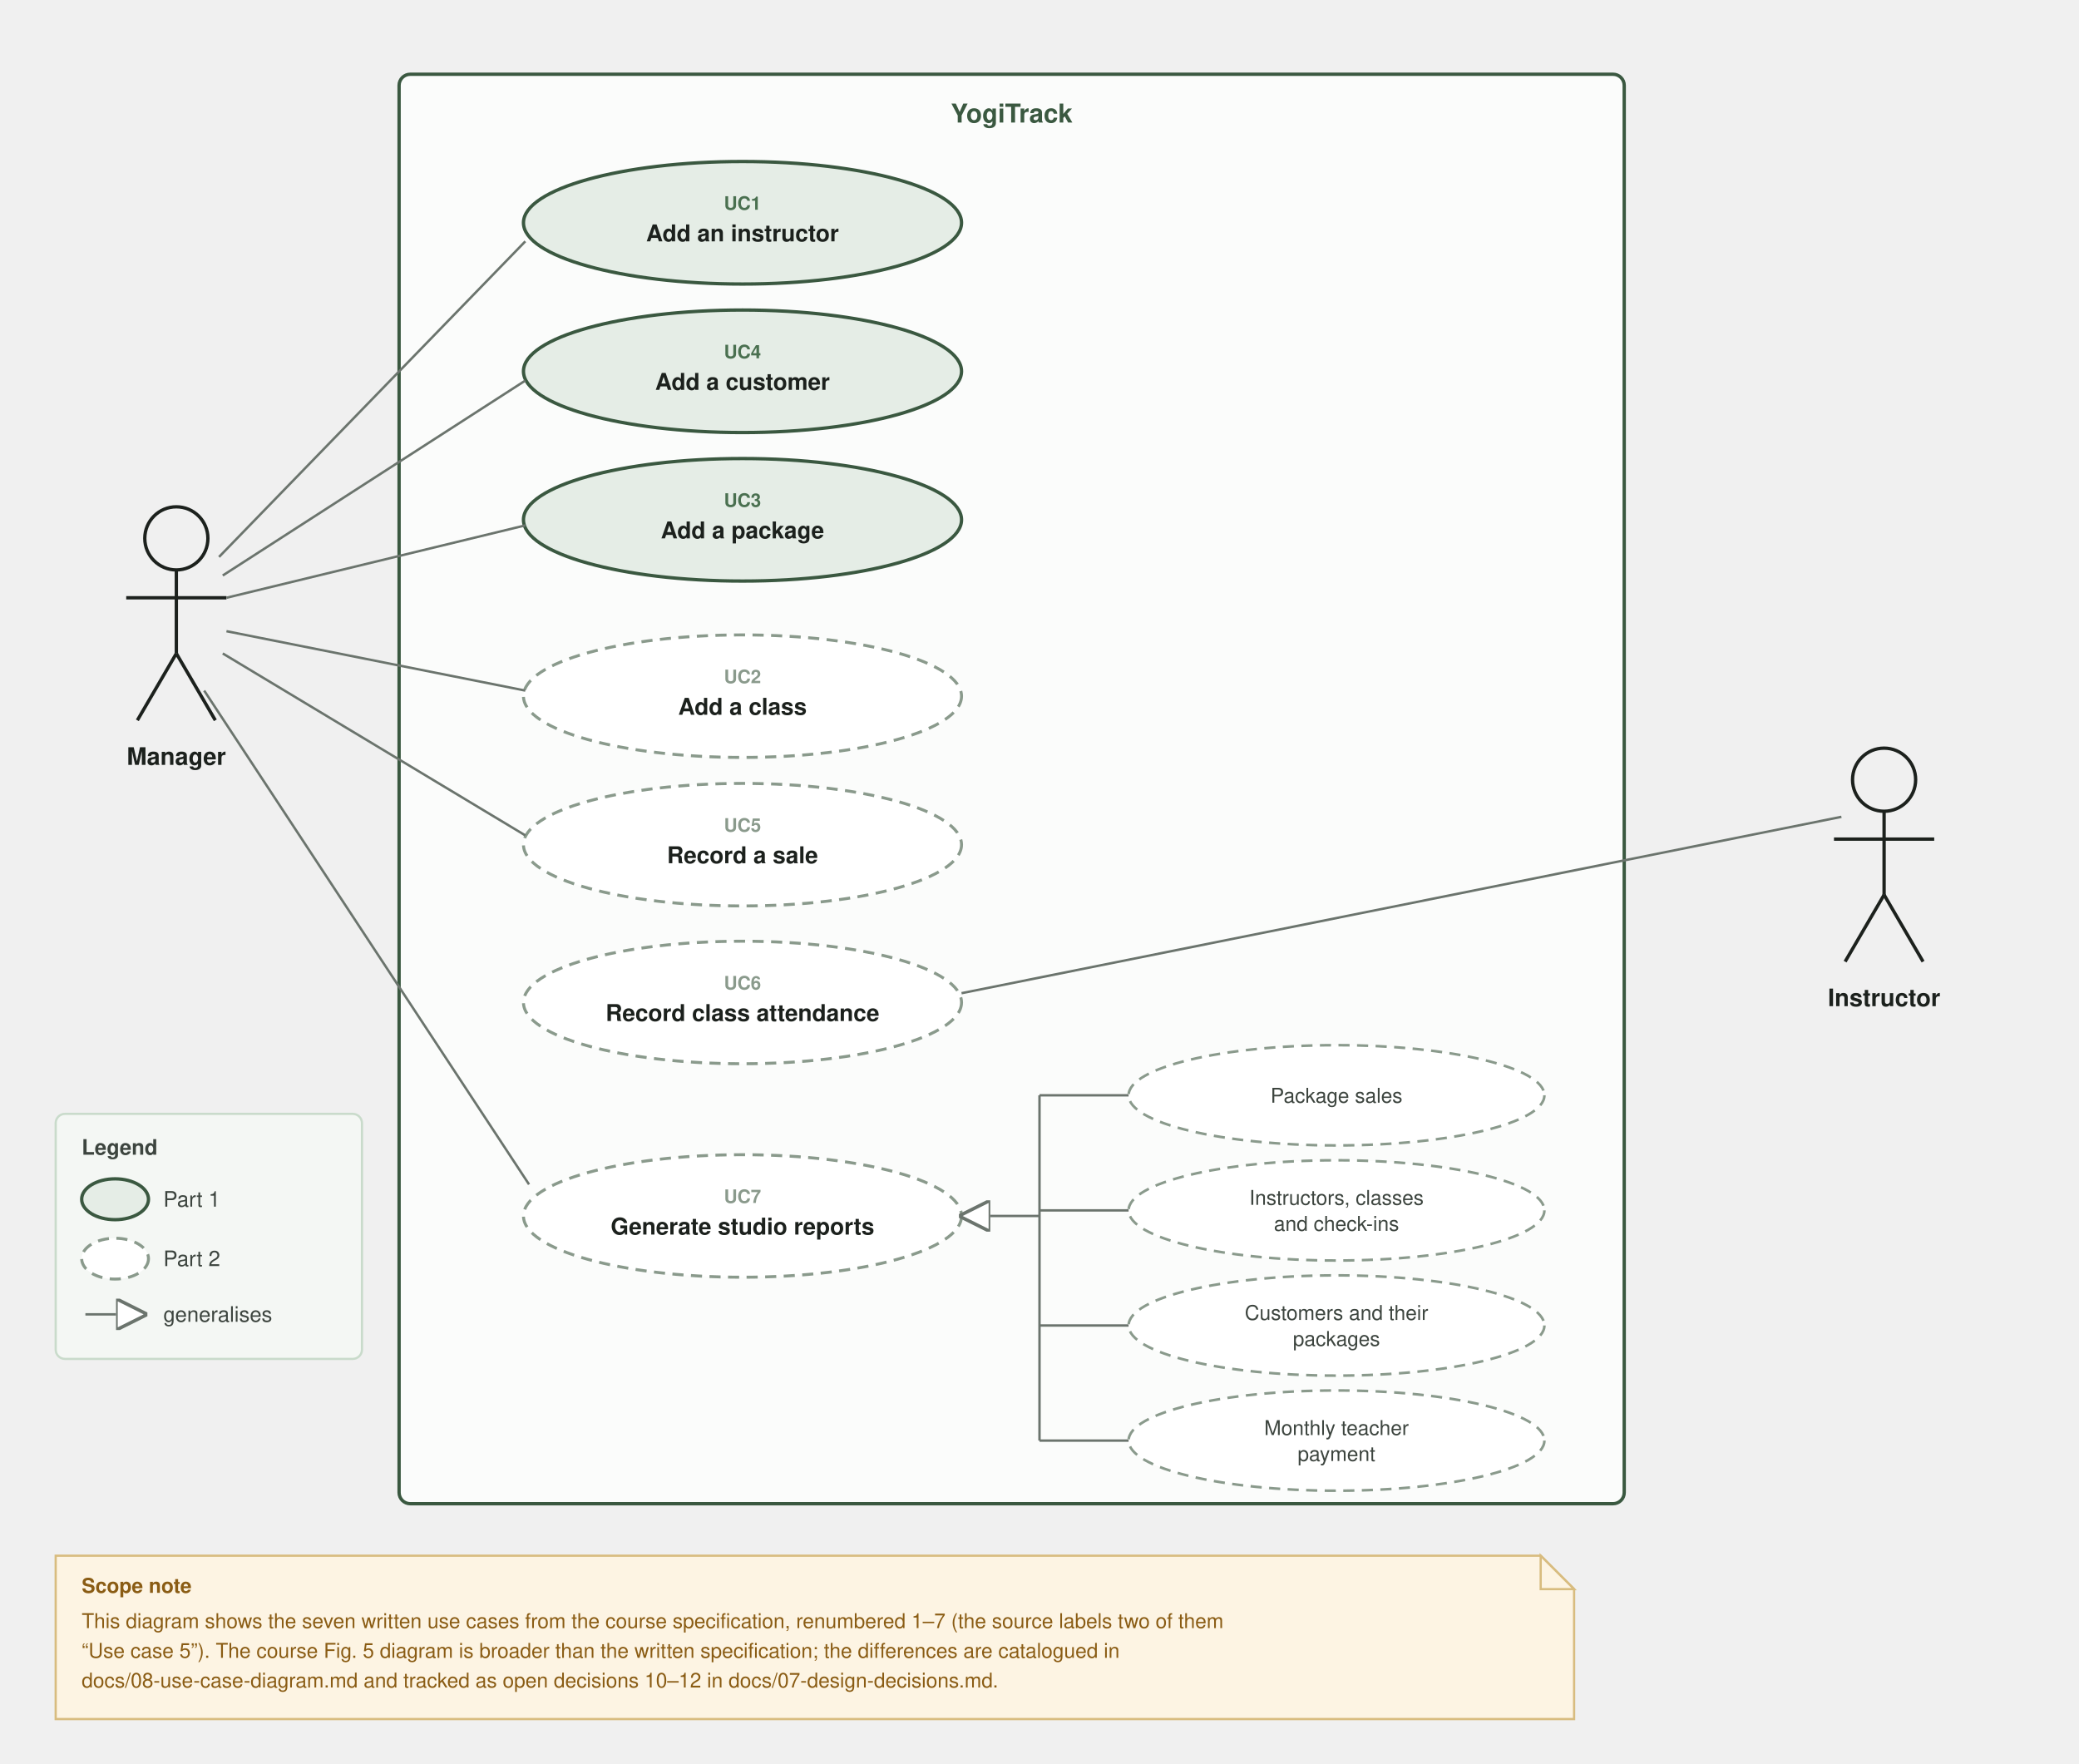
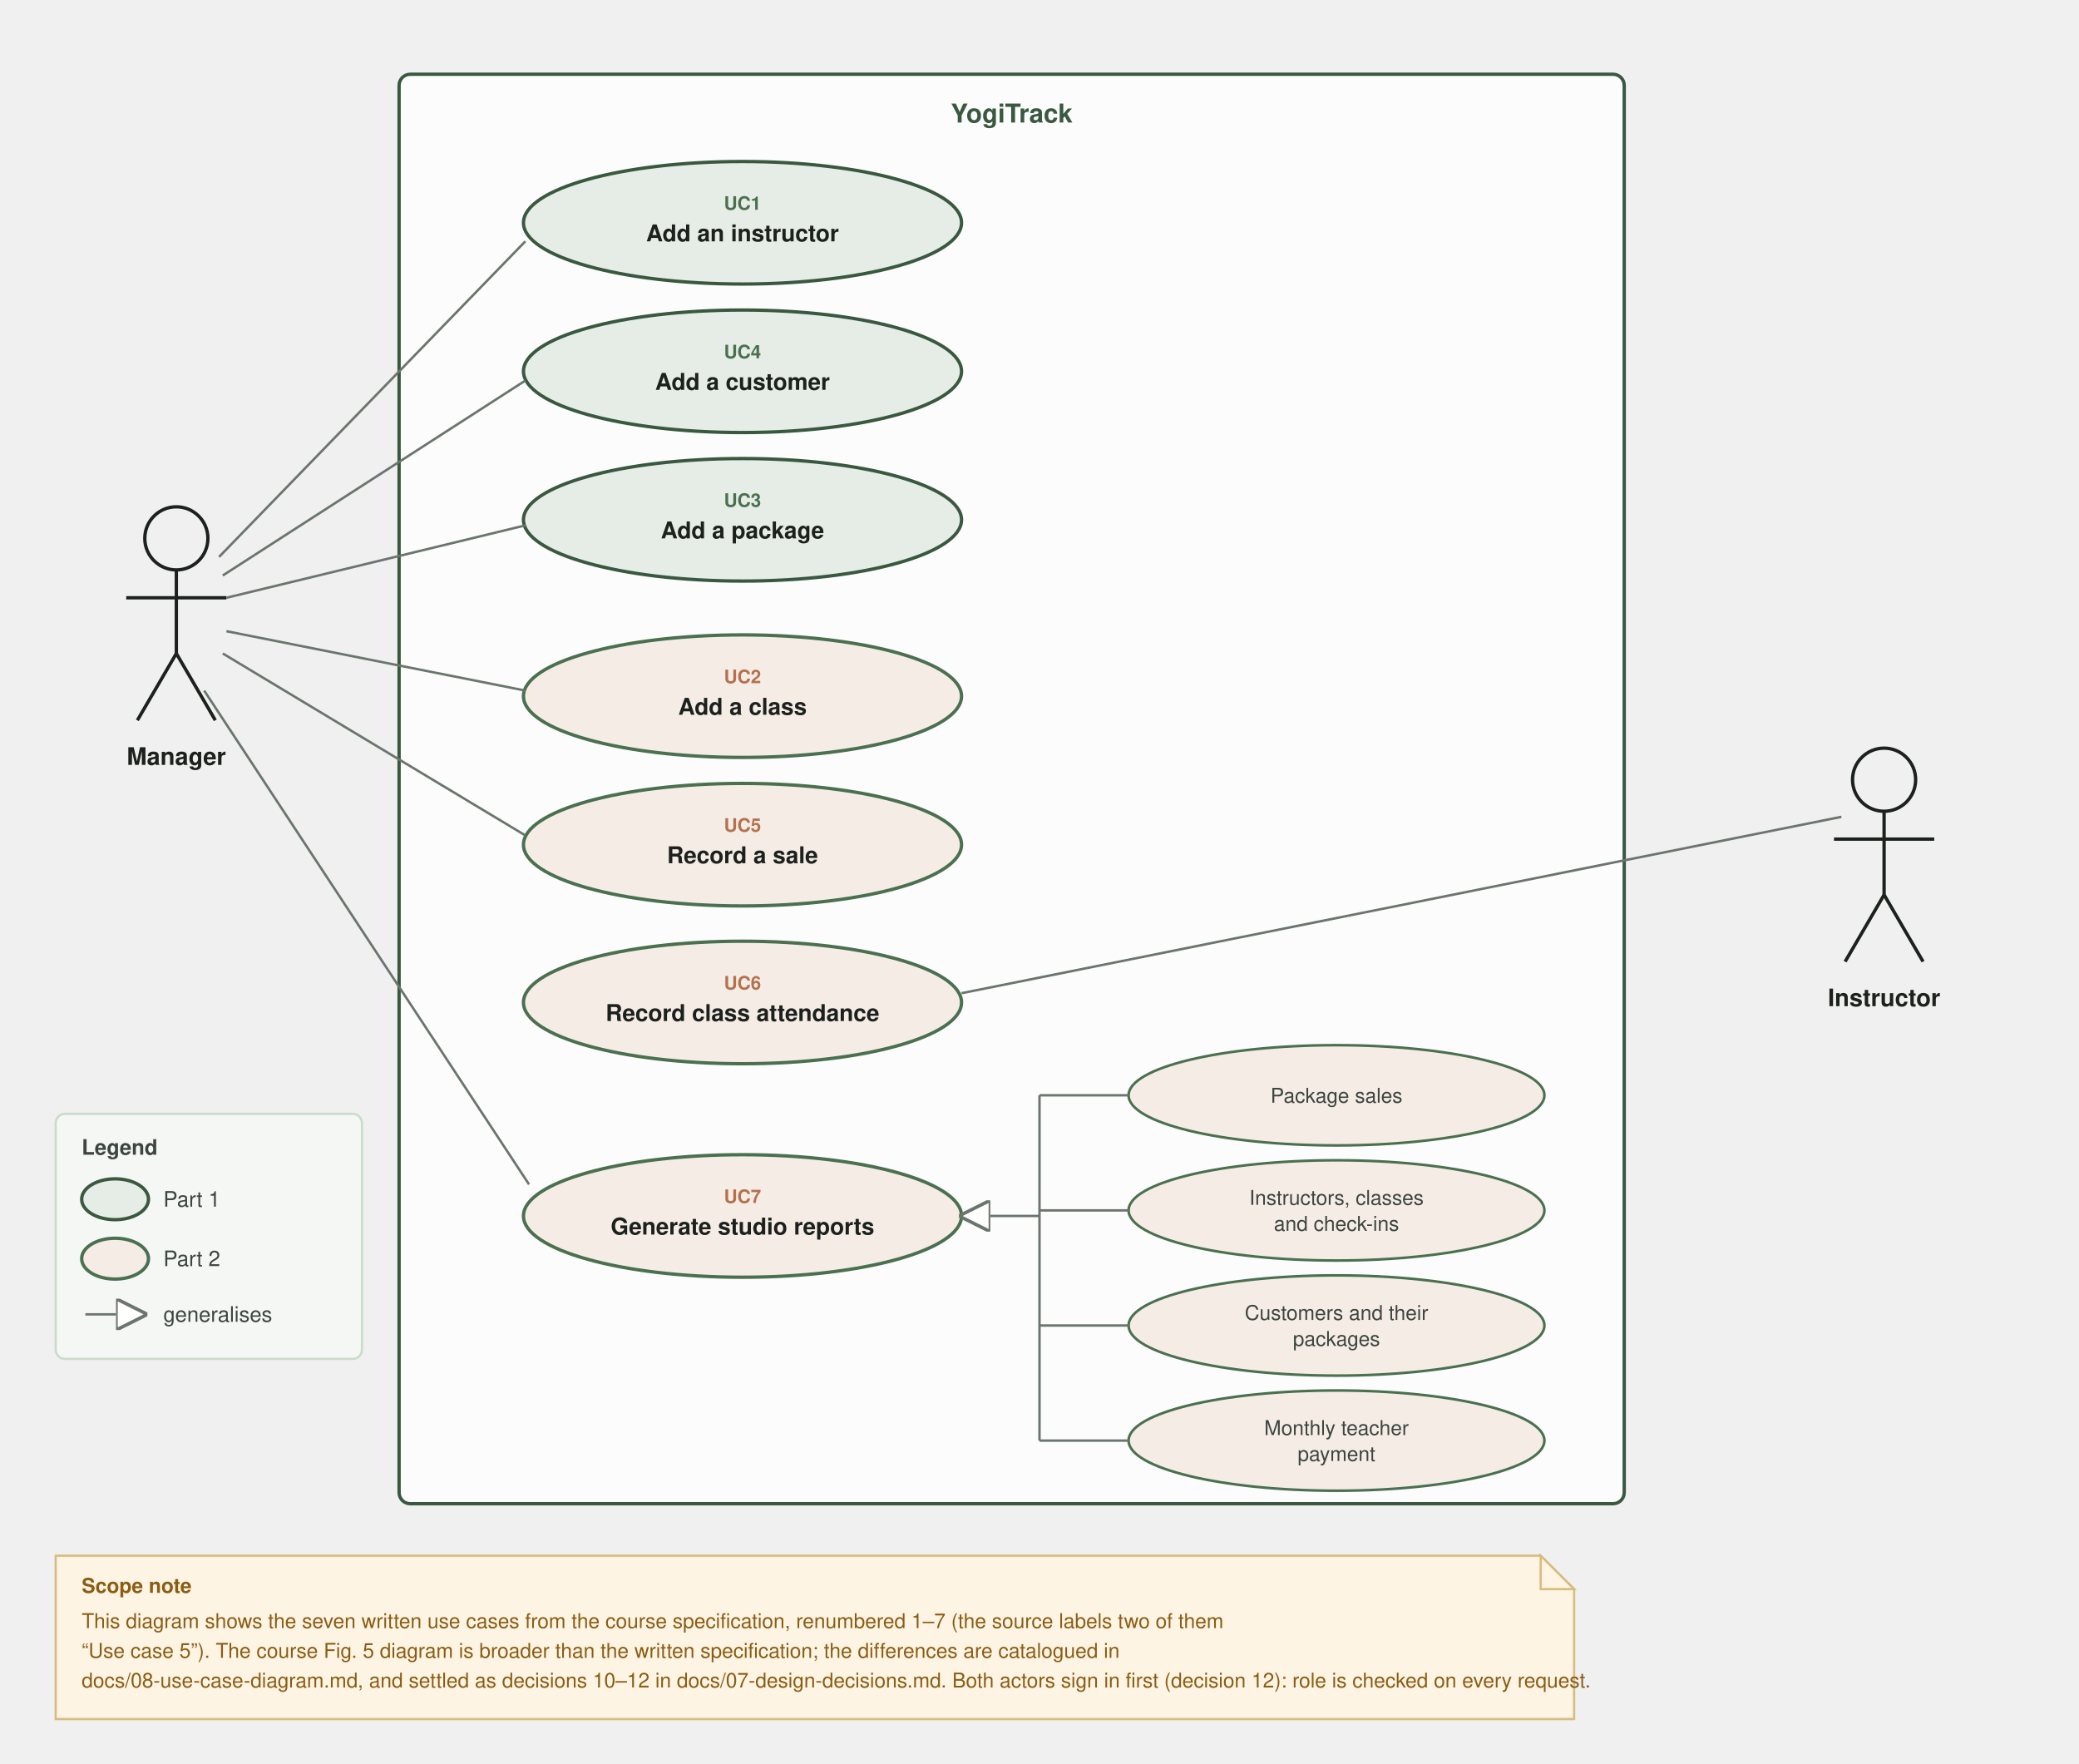
<svg xmlns="http://www.w3.org/2000/svg" viewBox="0 0 1120 950" width="1120" height="950" font-family="Helvetica, Arial, sans-serif">
  <defs>
    <marker id="gen" viewBox="0 0 12 12" refX="11" refY="6" markerWidth="13" markerHeight="13" orient="auto-start-reverse">
      <path d="M 0 0 L 12 6 L 0 12 z" fill="#ffffff" stroke="#6b746d" stroke-width="1.3" />
    </marker>
  </defs>
  <style>
    .bound     { fill:#fbfcfb; stroke:#3a5840; stroke-width:1.8; }
    .boundname { font-size:14px; font-weight:700; fill:#3a5840; text-anchor:middle; }
    .uc1       { fill:#e5ede6; stroke:#3a5840; stroke-width:1.8; }
-     .uc2       { fill:#ffffff; stroke:#8a9a8c; stroke-width:1.6; stroke-dasharray:6 4; }
-     .ucsub     { fill:#ffffff; stroke:#8a9a8c; stroke-width:1.4; stroke-dasharray:6 4; }
+     .uc2       { fill:#f6ece6; stroke:#4a7050; stroke-width:1.8; }
+     .ucsub     { fill:#f6ece6; stroke:#4a7050; stroke-width:1.4; }
    .uctxt     { font-size:12.5px; font-weight:600; fill:#1c211d; text-anchor:middle; }
    .ucid      { font-size:10px; font-weight:700; fill:#4a7050; text-anchor:middle; }
-     .ucid2     { font-size:10px; font-weight:700; fill:#8a9a8c; text-anchor:middle; }
+     .ucid2     { font-size:10px; font-weight:700; fill:#b4714d; text-anchor:middle; }
    .ucsubtxt  { font-size:11px; fill:#3d453f; text-anchor:middle; }
    .actor     { stroke:#1c211d; stroke-width:1.8; fill:none; }
    .actorname { font-size:13px; font-weight:700; fill:#1c211d; text-anchor:middle; }
    .assoc     { stroke:#6b746d; stroke-width:1.3; fill:none; }
    .genline   { stroke:#6b746d; stroke-width:1.3; fill:none; }
    .legend    { font-size:11.5px; fill:#3d453f; }
    .note      { font-size:11px; fill:#8a5c14; }
  </style>
  <rect class="bound" x="215" y="40" width="660" height="770" rx="6" />
  <text class="boundname" x="545" y="66">YogiTrack</text>
  <ellipse class="uc1" cx="400" cy="120" rx="118" ry="33" />
  <text class="ucid" x="400" y="113">UC1</text>
  <text class="uctxt" x="400" y="130">Add an instructor</text>
  <ellipse class="uc1" cx="400" cy="200" rx="118" ry="33" />
  <text class="ucid" x="400" y="193">UC4</text>
  <text class="uctxt" x="400" y="210">Add a customer</text>
  <ellipse class="uc1" cx="400" cy="280" rx="118" ry="33" />
  <text class="ucid" x="400" y="273">UC3</text>
  <text class="uctxt" x="400" y="290">Add a package</text>
  <ellipse class="uc2" cx="400" cy="375" rx="118" ry="33" />
  <text class="ucid2" x="400" y="368">UC2</text>
  <text class="uctxt" x="400" y="385">Add a class</text>
  <ellipse class="uc2" cx="400" cy="455" rx="118" ry="33" />
  <text class="ucid2" x="400" y="448">UC5</text>
  <text class="uctxt" x="400" y="465">Record a sale</text>
  <ellipse class="uc2" cx="400" cy="540" rx="118" ry="33" />
  <text class="ucid2" x="400" y="533">UC6</text>
  <text class="uctxt" x="400" y="550">Record class attendance</text>
  <ellipse class="uc2" cx="400" cy="655" rx="118" ry="33" />
  <text class="ucid2" x="400" y="648">UC7</text>
  <text class="uctxt" x="400" y="665">Generate studio reports</text>
  <ellipse class="ucsub" cx="720" cy="590" rx="112" ry="27" />
  <text class="ucsubtxt" x="720" y="594">Package sales</text>
  <ellipse class="ucsub" cx="720" cy="652" rx="112" ry="27" />
  <text class="ucsubtxt" x="720" y="649">Instructors, classes</text>
  <text class="ucsubtxt" x="720" y="663">and check-ins</text>
  <ellipse class="ucsub" cx="720" cy="714" rx="112" ry="27" />
  <text class="ucsubtxt" x="720" y="711">Customers and their</text>
  <text class="ucsubtxt" x="720" y="725">packages</text>
  <ellipse class="ucsub" cx="720" cy="776" rx="112" ry="27" />
  <text class="ucsubtxt" x="720" y="773">Monthly teacher</text>
  <text class="ucsubtxt" x="720" y="787">payment</text>
  <path class="genline" d="M608 590 H560" />
  <path class="genline" d="M608 652 H560" />
  <path class="genline" d="M608 714 H560" />
  <path class="genline" d="M608 776 H560" />
  <path class="genline" d="M560 590 V776" />
  <path class="genline" d="M560 655 H518" marker-end="url(#gen)" />
  <circle class="actor" cx="95" cy="290" r="17" />
  <line class="actor" x1="95" y1="307" x2="95" y2="352" />
  <line class="actor" x1="68" y1="322" x2="122" y2="322" />
  <line class="actor" x1="95" y1="352" x2="74" y2="388" />
  <line class="actor" x1="95" y1="352" x2="116" y2="388" />
  <text class="actorname" x="95" y="412">Manager</text>
  <circle class="actor" cx="1015" cy="420" r="17" />
  <line class="actor" x1="1015" y1="437" x2="1015" y2="482" />
  <line class="actor" x1="988" y1="452" x2="1042" y2="452" />
  <line class="actor" x1="1015" y1="482" x2="994" y2="518" />
  <line class="actor" x1="1015" y1="482" x2="1036" y2="518" />
  <text class="actorname" x="1015" y="542">Instructor</text>
  <path class="assoc" d="M118 300 L283 130" />
  <path class="assoc" d="M120 310 L283 205" />
  <path class="assoc" d="M122 322 L283 283" />
  <path class="assoc" d="M122 340 L283 372" />
  <path class="assoc" d="M120 352 L283 450" />
  <path class="assoc" d="M110 372 L285 638" />
  <path class="assoc" d="M992 440 L518 535" />
  <rect x="30" y="600" width="165" height="132" rx="5" fill="#f4f7f4" stroke="#c9dbcb" stroke-width="1.2" />
  <text class="legend" x="44" y="622" font-weight="700">Legend</text>
  <ellipse class="uc1" cx="62" cy="646" rx="18" ry="11" />
  <text class="legend" x="88" y="650">Part 1</text>
  <ellipse class="uc2" cx="62" cy="678" rx="18" ry="11" />
  <text class="legend" x="88" y="682">Part 2</text>
  <path class="genline" d="M46 708 H78" marker-end="url(#gen)" />
  <text class="legend" x="88" y="712">generalises</text>
  <path d="M30 838 h800 l18 18 v70 H30 z" fill="#fdf4e3" stroke="#d8bc7f" stroke-width="1.2" />
  <path d="M830 838 v18 h18 z" fill="#fdf4e3" stroke="#d8bc7f" stroke-width="1.2" />
  <text class="note" x="44" y="858" font-weight="700">Scope note</text>
  <text class="note" x="44" y="877">This diagram shows the seven written use cases from the course specification, renumbered 1–7 (the source labels two of them</text>
  <text class="note" x="44" y="893">“Use case 5”). The course Fig. 5 diagram is broader than the written specification; the differences are catalogued in</text>
-   <text class="note" x="44" y="909">docs/08-use-case-diagram.md and tracked as open decisions 10–12 in docs/07-design-decisions.md.</text>
+   <text class="note" x="44" y="909">docs/08-use-case-diagram.md, and settled as decisions 10–12 in docs/07-design-decisions.md. Both actors sign in first (decision 12): role is checked on every request.</text>
</svg>
